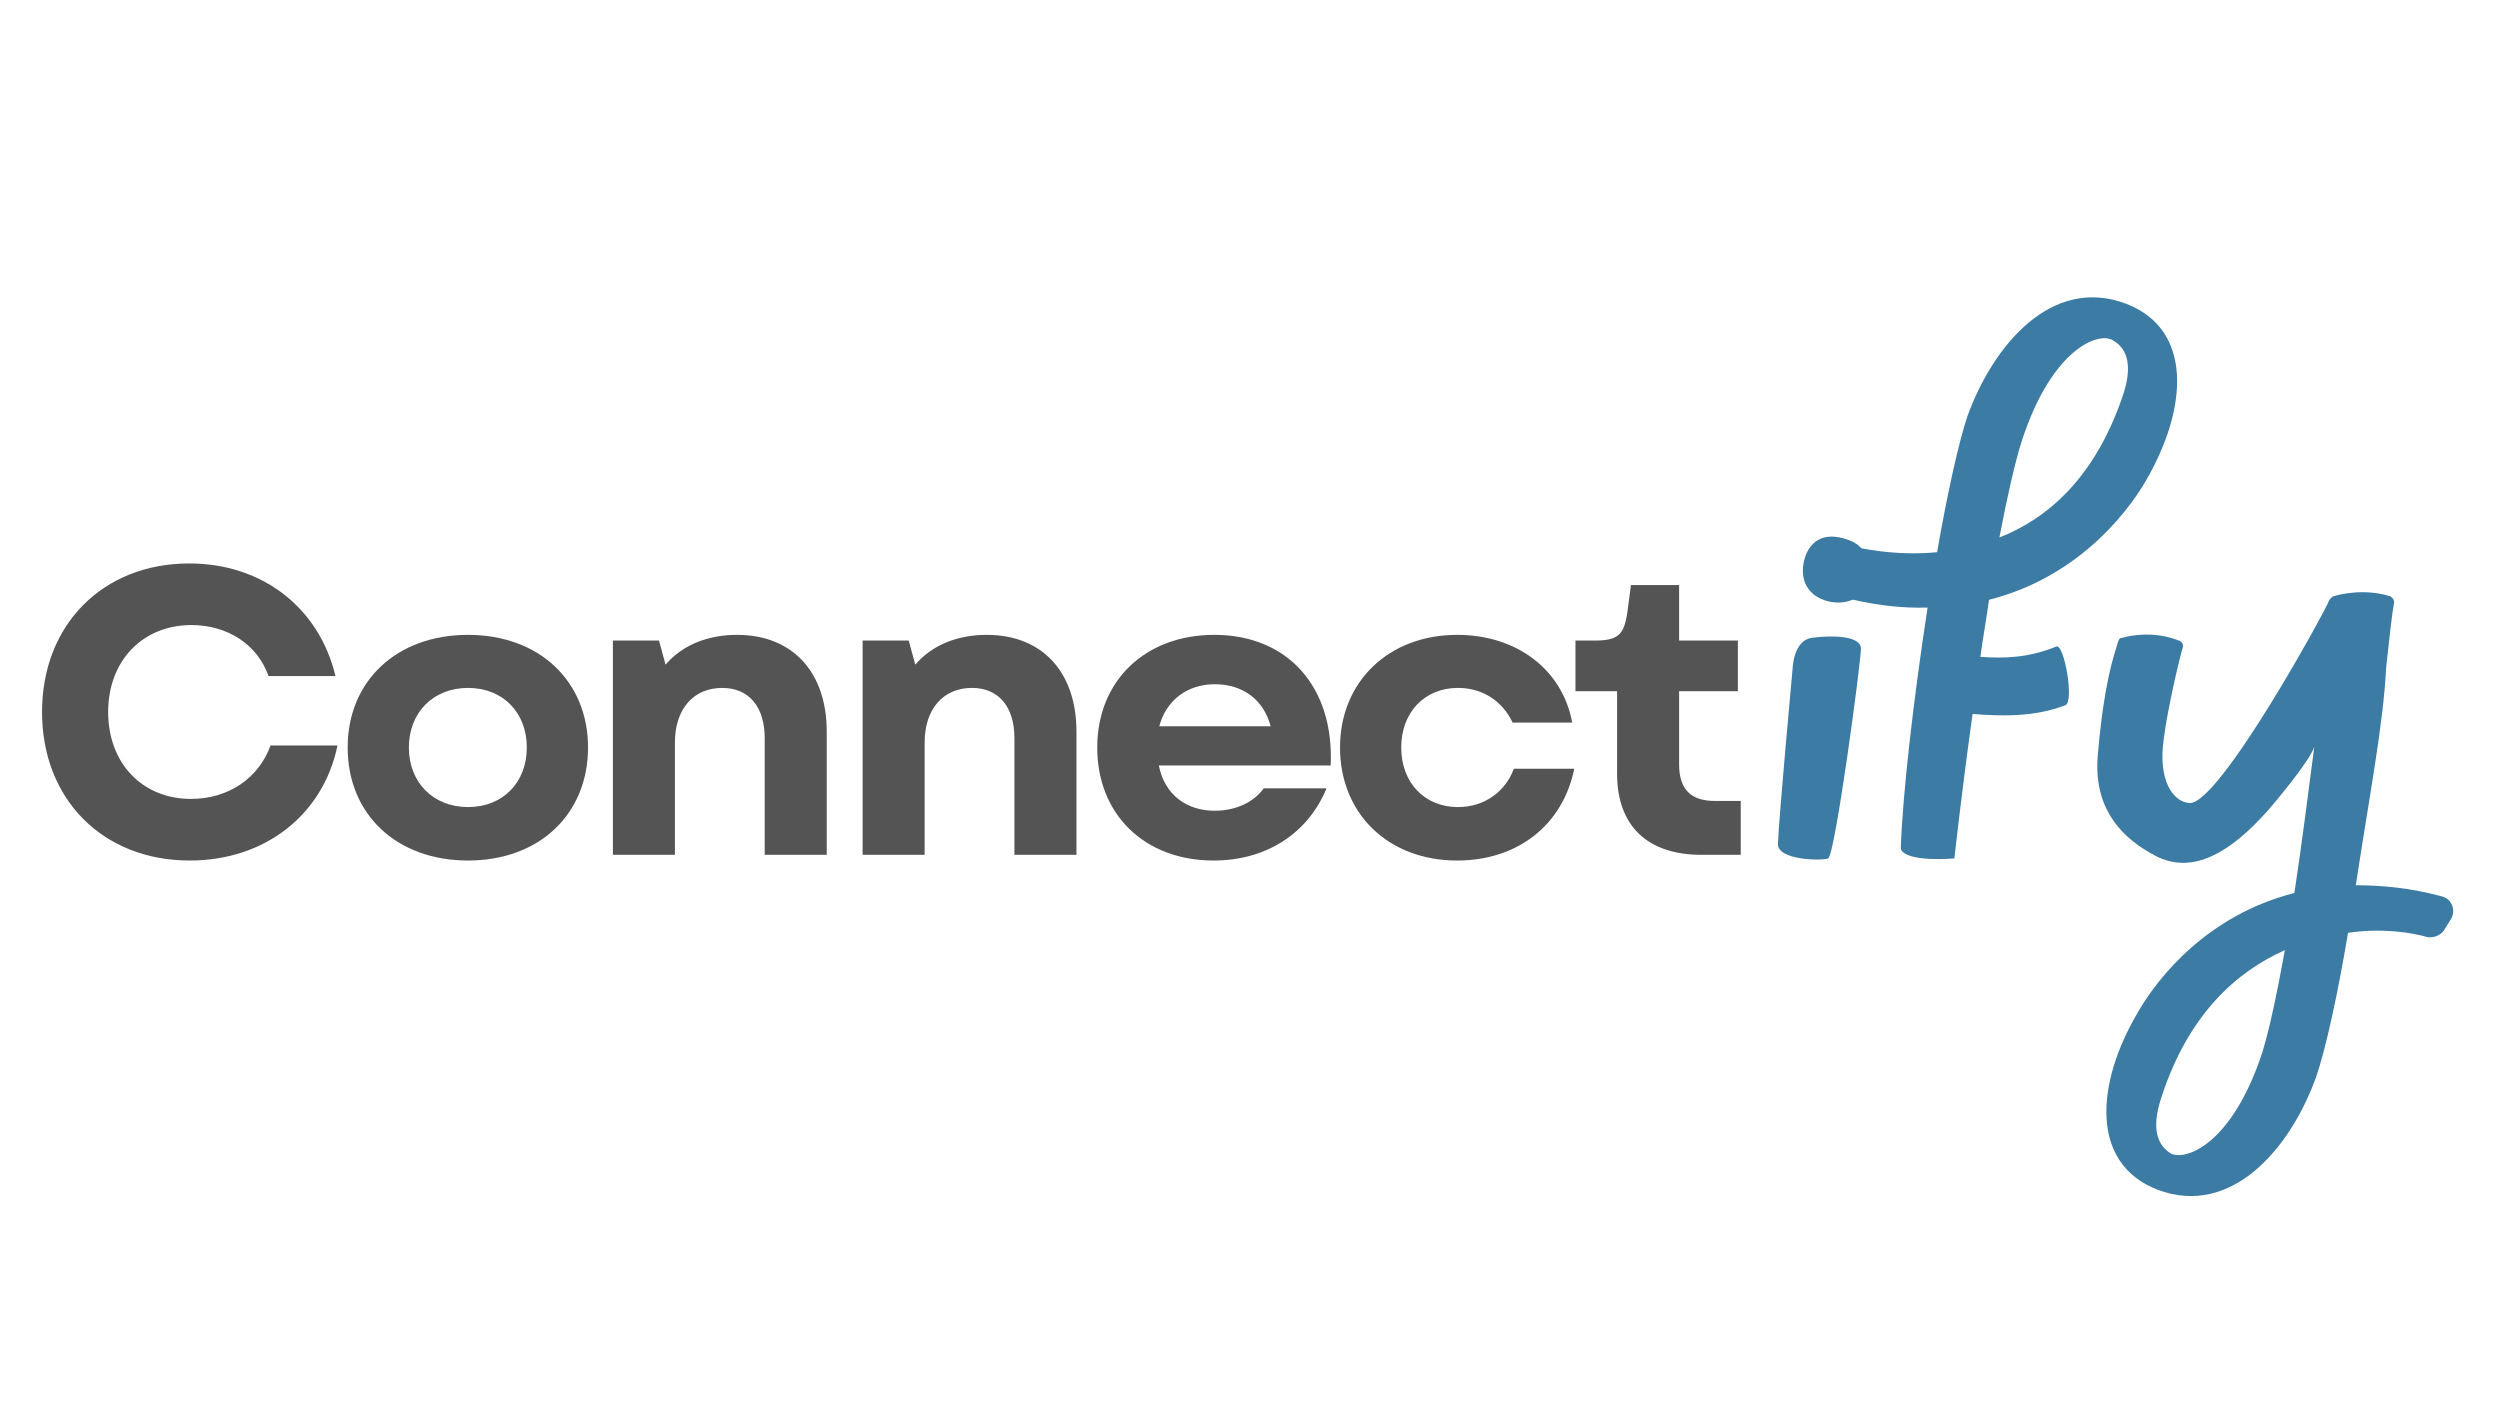
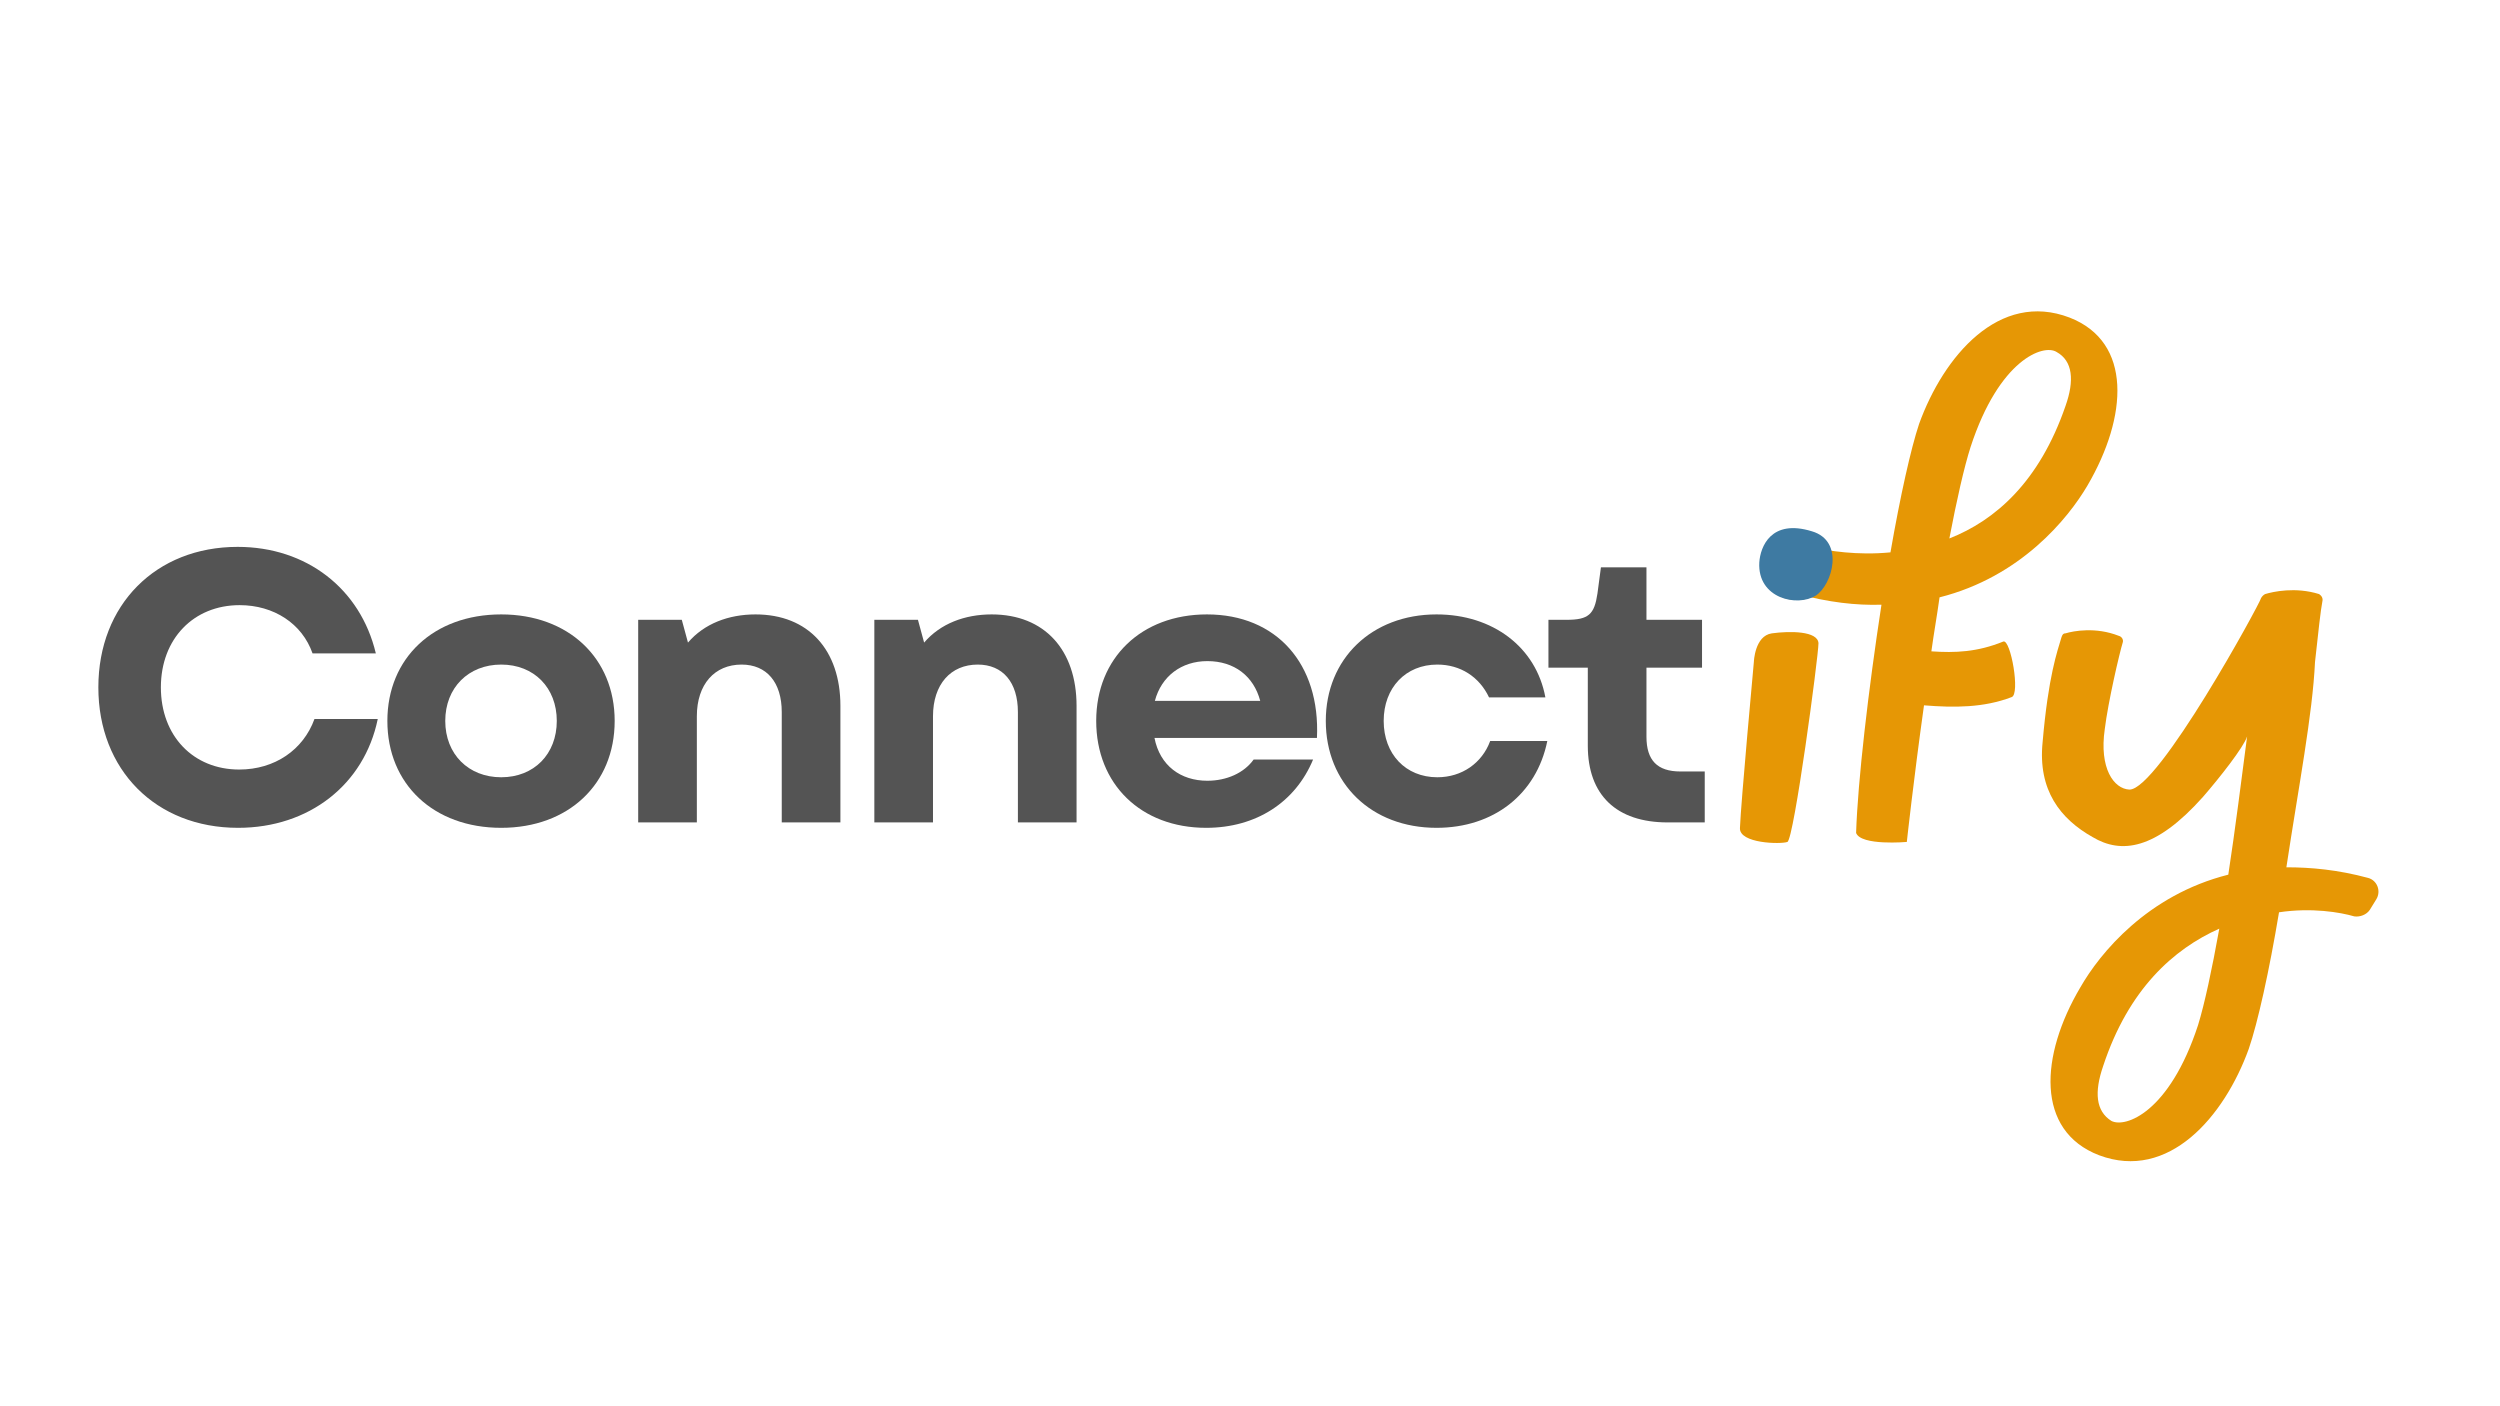
<svg xmlns="http://www.w3.org/2000/svg" width="1366" zoomAndPan="magnify" viewBox="0 0 1024.5 576" height="768" preserveAspectRatio="xMidYMid meet" version="1.0">
  <defs>
    <g />
  </defs>
  <g fill="#545454" fill-opacity="1">
-     <g transform="translate(10.0365, 350.3055)">
+     <g transform="translate(33.50557, 337.0273)">
      <g>
-         <path d="M 67.73 2.34 C 98.504 2.34 122.418 -16.391 128.27 -44.82 L 100.844 -44.82 C 95.996 -31.441 83.617 -22.91 68.234 -22.91 C 48.332 -22.91 34.285 -37.461 34.285 -58.531 C 34.285 -79.605 48.5 -94.156 68.398 -94.156 C 83.285 -94.156 95.492 -86.129 100.008 -73.25 L 127.434 -73.25 C 120.746 -101.348 97.332 -119.406 67.562 -119.406 C 32.109 -119.406 7.191 -94.32 7.191 -58.531 C 7.191 -22.746 32.109 2.34 67.73 2.34 Z M 67.73 2.34 " />
+         <path d="M 64.051 2.215 C 93.148 2.215 115.766 -15.5 121.301 -42.383 L 95.363 -42.383 C 90.777 -29.73 79.074 -21.668 64.523 -21.668 C 45.703 -21.668 32.422 -35.426 32.422 -55.352 C 32.422 -75.277 45.863 -89.039 64.684 -89.039 C 78.758 -89.039 90.305 -81.445 94.574 -69.27 L 120.508 -69.27 C 114.184 -95.84 92.043 -112.918 63.891 -112.918 C 30.363 -112.918 6.801 -89.195 6.801 -55.352 C 6.801 -21.508 30.363 2.215 64.051 2.215 Z M 64.051 2.215 " />
      </g>
    </g>
  </g>
  <g fill="#545454" fill-opacity="1">
-     <g transform="translate(135.9499, 350.3055)">
+     <g transform="translate(152.5761, 337.0273)">
      <g>
-         <path d="M 55.855 2.34 C 84.957 2.34 105.023 -16.555 105.023 -43.984 C 105.023 -71.242 84.957 -90.141 55.855 -90.141 C 26.59 -90.141 6.523 -71.242 6.523 -43.984 C 6.523 -16.555 26.59 2.34 55.855 2.34 Z M 31.609 -43.984 C 31.609 -58.367 41.641 -68.398 55.855 -68.398 C 70.074 -68.398 79.938 -58.367 79.938 -43.984 C 79.938 -29.602 70.074 -19.566 55.855 -19.566 C 41.641 -19.566 31.609 -29.602 31.609 -43.984 Z M 31.609 -43.984 " />
+         <path d="M 52.82 2.215 C 80.34 2.215 99.316 -15.656 99.316 -41.594 C 99.316 -67.371 80.34 -85.242 52.82 -85.242 C 25.145 -85.242 6.168 -67.371 6.168 -41.594 C 6.168 -15.656 25.145 2.215 52.82 2.215 Z M 29.891 -41.594 C 29.891 -55.195 39.379 -64.684 52.82 -64.684 C 66.266 -64.684 75.594 -55.195 75.594 -41.594 C 75.594 -27.992 66.266 -18.504 52.82 -18.504 C 39.379 -18.504 29.891 -27.992 29.891 -41.594 Z M 29.891 -41.594 " />
      </g>
    </g>
  </g>
  <g fill="#545454" fill-opacity="1">
-     <g transform="translate(238.4529, 350.3055)">
+     <g transform="translate(249.5085, 337.0273)">
      <g>
-         <path d="M 12.711 0 L 38.129 0 L 38.129 -45.992 C 38.129 -59.871 45.824 -68.398 57.531 -68.398 C 68.398 -68.398 74.922 -60.707 74.922 -47.828 L 74.922 0 L 100.344 0 L 100.344 -50.504 C 100.344 -74.754 86.461 -90.141 63.551 -90.141 C 51.844 -90.141 41.309 -86.129 34.285 -77.934 L 31.609 -87.801 L 12.711 -87.801 Z M 12.711 0 " />
+         <path d="M 12.02 0 L 36.059 0 L 36.059 -43.492 C 36.059 -56.617 43.332 -64.684 54.402 -64.684 C 64.684 -64.684 70.852 -57.406 70.852 -45.23 L 70.852 0 L 94.891 0 L 94.891 -47.762 C 94.891 -70.691 81.762 -85.242 60.098 -85.242 C 49.027 -85.242 39.062 -81.445 32.422 -73.695 L 29.891 -83.027 L 12.02 -83.027 Z M 12.02 0 " />
      </g>
    </g>
  </g>
  <g fill="#545454" fill-opacity="1">
-     <g transform="translate(340.7886, 350.3055)">
+     <g transform="translate(346.2827, 337.0273)">
      <g>
-         <path d="M 12.711 0 L 38.129 0 L 38.129 -45.992 C 38.129 -59.871 45.824 -68.398 57.531 -68.398 C 68.398 -68.398 74.922 -60.707 74.922 -47.828 L 74.922 0 L 100.344 0 L 100.344 -50.504 C 100.344 -74.754 86.461 -90.141 63.551 -90.141 C 51.844 -90.141 41.309 -86.129 34.285 -77.934 L 31.609 -87.801 L 12.711 -87.801 Z M 12.711 0 " />
+         <path d="M 12.02 0 L 36.059 0 L 36.059 -43.492 C 36.059 -56.617 43.332 -64.684 54.402 -64.684 C 64.684 -64.684 70.852 -57.406 70.852 -45.23 L 70.852 0 L 94.891 0 L 94.891 -47.762 C 94.891 -70.691 81.762 -85.242 60.098 -85.242 C 49.027 -85.242 39.062 -81.445 32.422 -73.695 L 29.891 -83.027 L 12.02 -83.027 Z M 12.02 0 " />
      </g>
    </g>
  </g>
  <g fill="#545454" fill-opacity="1">
-     <g transform="translate(443.1244, 350.3055)">
+     <g transform="translate(443.0569, 337.0273)">
      <g>
-         <path d="M 54.184 2.34 C 75.758 2.34 92.816 -8.695 100.508 -27.258 L 74.754 -27.258 C 70.574 -21.406 63.047 -18.062 54.688 -18.062 C 43.148 -18.062 34.117 -24.582 31.773 -36.625 L 102.184 -36.625 C 103.688 -68.734 84.621 -90.141 54.52 -90.141 C 26.09 -90.141 6.523 -71.242 6.523 -43.984 C 6.523 -16.555 25.922 2.34 54.184 2.34 Z M 31.941 -52.68 C 34.785 -63.383 43.48 -69.906 54.688 -69.906 C 66.395 -69.906 74.754 -63.383 77.598 -52.68 Z M 31.941 -52.68 " />
+         <path d="M 51.238 2.215 C 71.641 2.215 87.773 -8.223 95.047 -25.777 L 70.691 -25.777 C 66.738 -20.242 59.621 -17.078 51.715 -17.078 C 40.801 -17.078 32.262 -23.246 30.047 -34.633 L 96.629 -34.633 C 98.051 -65 80.023 -85.242 51.555 -85.242 C 24.672 -85.242 6.168 -67.371 6.168 -41.594 C 6.168 -15.656 24.512 2.215 51.238 2.215 Z M 30.207 -49.816 C 32.895 -59.938 41.117 -66.105 51.715 -66.105 C 62.785 -66.105 70.691 -59.938 73.383 -49.816 Z M 30.207 -49.816 " />
      </g>
    </g>
  </g>
  <g fill="#545454" fill-opacity="1">
-     <g transform="translate(542.6174, 350.3055)">
+     <g transform="translate(537.1429, 337.0273)">
      <g>
-         <path d="M 54.52 2.34 C 79.27 2.34 97.832 -12.207 102.516 -35.285 L 77.766 -35.285 C 74.254 -25.754 65.559 -19.566 54.855 -19.566 C 41.141 -19.566 31.609 -29.602 31.609 -43.984 C 31.609 -58.367 41.141 -68.398 54.855 -68.398 C 64.887 -68.398 73.082 -63.047 77.262 -54.184 L 101.68 -54.184 C 97.668 -75.926 78.938 -90.141 54.52 -90.141 C 26.422 -90.141 6.523 -70.91 6.523 -43.984 C 6.523 -16.891 26.258 2.34 54.52 2.34 Z M 54.52 2.34 " />
+         <path d="M 51.555 2.215 C 74.961 2.215 92.516 -11.543 96.945 -33.371 L 73.539 -33.371 C 70.219 -24.355 61.996 -18.504 51.871 -18.504 C 38.906 -18.504 29.891 -27.992 29.891 -41.594 C 29.891 -55.195 38.906 -64.684 51.871 -64.684 C 61.363 -64.684 69.109 -59.621 73.066 -51.238 L 96.156 -51.238 C 92.359 -71.801 74.645 -85.242 51.555 -85.242 C 24.988 -85.242 6.168 -67.055 6.168 -41.594 C 6.168 -15.973 24.828 2.215 51.555 2.215 Z M 51.555 2.215 " />
      </g>
    </g>
  </g>
  <g fill="#545454" fill-opacity="1">
-     <g transform="translate(642.2776, 350.3055)">
+     <g transform="translate(631.387, 337.0273)">
      <g>
-         <path d="M 55.02 0 L 71.074 0 L 71.074 -22.074 L 60.539 -22.074 C 50.504 -22.074 45.824 -26.926 45.824 -37.125 L 45.824 -67.062 L 69.906 -67.062 L 69.906 -87.801 L 45.824 -87.801 L 45.824 -110.543 L 26.09 -110.543 L 24.582 -99.172 C 23.246 -90.141 20.738 -87.801 11.203 -87.801 L 3.344 -87.801 L 3.344 -67.062 L 20.402 -67.062 L 20.402 -33.281 C 20.402 -11.875 32.777 0 55.02 0 Z M 55.02 0 " />
+         <path d="M 52.031 0 L 67.215 0 L 67.215 -20.875 L 57.25 -20.875 C 47.762 -20.875 43.332 -25.461 43.332 -35.109 L 43.332 -63.418 L 66.105 -63.418 L 66.105 -83.027 L 43.332 -83.027 L 43.332 -104.535 L 24.672 -104.535 L 23.246 -93.781 C 21.984 -85.242 19.609 -83.027 10.598 -83.027 L 3.164 -83.027 L 3.164 -63.418 L 19.293 -63.418 L 19.293 -31.473 C 19.293 -11.23 30.996 0 52.031 0 Z M 52.031 0 " />
      </g>
    </g>
  </g>
-   <g fill="#3b7ba4" fill-opacity="1">
-     <g transform="translate(735.6863, 352.1404)">
+   <g fill="#e69705" fill-opacity="1">
+     <g transform="translate(719.7349, 345.3613)">
      <g>
-         <path d="M 6.734 -90.754 C -0.711 -89.691 -1.062 -78.348 -1.062 -78.348 C -1.062 -78.348 -6.734 -16.66 -7.09 -6.383 C -7.445 0.355 10.637 0.711 13.473 -0.355 C 16.309 -1.418 26.941 -80.828 26.941 -86.5 C 26.59 -91.82 14.535 -91.82 6.734 -90.754 Z M 24.105 -106.707 C 29.07 -109.543 34.742 -126.207 21.98 -130.816 C 7.445 -136.133 3.547 -125.145 3.191 -119.469 C 2.129 -106.352 17.016 -102.809 24.105 -106.707 Z M 24.105 -106.707 " />
+         <path d="M 6.371 -85.816 C -0.672 -84.812 -1.004 -74.086 -1.004 -74.086 C -1.004 -74.086 -6.371 -15.754 -6.703 -6.035 C -7.039 0.336 10.059 0.672 12.738 -0.336 C 15.422 -1.34 25.477 -76.43 25.477 -81.797 C 25.141 -86.824 13.746 -86.824 6.371 -85.816 Z M 22.797 -100.902 C 27.488 -103.586 32.852 -119.34 20.785 -123.699 C 7.039 -128.727 3.352 -118.336 3.016 -112.973 C 2.012 -100.566 16.09 -97.215 22.797 -100.902 Z M 22.797 -100.902 " />
      </g>
    </g>
  </g>
-   <g fill="#3b7ba4" fill-opacity="1">
-     <g transform="translate(785.6722, 352.1404)">
+   <g fill="#e69705" fill-opacity="1">
+     <g transform="translate(767.001, 345.3613)">
      <g>
-         <path d="M 85.793 -227.598 C 55.305 -239.297 31.195 -210.934 20.562 -181.512 C 17.016 -170.875 12.406 -150.312 8.152 -125.852 C -6.383 -124.434 -18.789 -126.562 -25.523 -127.98 C -28.359 -128.688 -31.195 -126.914 -32.613 -124.434 L -36.16 -116.633 C -37.578 -113.09 -35.805 -108.836 -31.906 -107.773 C -18.789 -104.227 -6.734 -102.809 4.254 -103.164 C -1.418 -66.293 -6.027 -26.59 -6.734 -4.254 C -4.609 1.418 15.242 -0.355 15.242 -0.355 C 15.242 -0.355 18.082 -26.59 22.688 -59.559 C 35.805 -58.496 48.566 -58.496 60.621 -63.102 C 64.52 -64.168 60.266 -88.273 57.078 -87.211 C 45.73 -82.602 36.16 -82.246 25.879 -82.957 C 26.941 -90.754 28.359 -98.555 29.426 -106.352 C 64.52 -115.215 85.082 -140.387 93.59 -154.922 C 110.961 -184.699 113.09 -216.961 85.793 -227.598 Z M 84.02 -189.309 C 72.676 -156.34 53.531 -139.676 33.68 -131.879 C 36.871 -148.539 40.059 -162.723 42.895 -171.582 C 55.305 -209.516 74.449 -216.254 80.121 -212.707 C 87.211 -208.809 87.918 -200.301 84.02 -189.309 Z M 84.02 -189.309 " />
+         <path d="M 81.125 -215.215 C 52.297 -226.277 29.5 -199.461 19.441 -171.637 C 16.09 -161.578 11.734 -142.137 7.711 -119.004 C -6.035 -117.664 -17.766 -119.676 -24.137 -121.016 C -26.816 -121.688 -29.5 -120.012 -30.84 -117.664 L -34.191 -110.289 C -35.535 -106.938 -33.859 -102.914 -30.172 -101.91 C -17.766 -98.555 -6.371 -97.215 4.023 -97.551 C -1.34 -62.688 -5.699 -25.141 -6.371 -4.023 C -4.359 1.34 14.414 -0.336 14.414 -0.336 C 14.414 -0.336 17.098 -25.141 21.453 -56.316 C 33.859 -55.312 45.926 -55.312 57.324 -59.672 C 61.012 -60.676 56.988 -83.473 53.973 -82.465 C 43.242 -78.109 34.191 -77.773 24.473 -78.441 C 25.477 -85.816 26.816 -93.191 27.824 -100.566 C 61.012 -108.949 80.453 -132.75 88.5 -146.492 C 104.926 -174.652 106.938 -205.156 81.125 -215.215 Z M 79.449 -179.012 C 68.723 -147.836 50.617 -132.078 31.848 -124.703 C 34.863 -140.461 37.879 -153.867 40.562 -162.25 C 52.297 -198.117 70.398 -204.488 75.762 -201.137 C 82.465 -197.449 83.137 -189.402 79.449 -179.012 Z M 79.449 -179.012 " />
      </g>
    </g>
  </g>
-   <g fill="#3b7ba4" fill-opacity="1">
-     <g transform="translate(868.9822, 352.1404)">
+   <g fill="#e69705" fill-opacity="1">
+     <g transform="translate(845.778, 345.3613)">
      <g>
-         <path d="M 96.426 10.637 C 101.746 -24.461 107.773 -55.66 108.836 -78.348 C 110.254 -91.465 111.316 -101.035 112.027 -104.582 C 112.379 -106 111.672 -107.062 110.609 -107.773 C 100.328 -110.961 90.754 -108.836 87.211 -107.773 C 86.5 -107.418 85.793 -106.707 85.438 -106 C 85.082 -103.871 40.77 -22.688 28.359 -23.043 C 21.625 -23.398 15.242 -32.262 17.727 -49.277 C 19.145 -60.977 24.105 -82.246 25.523 -86.855 C 25.879 -87.918 25.172 -89.336 23.754 -89.691 C 13.824 -93.59 4.254 -91.82 0.711 -90.754 C -0.355 -90.754 -0.711 -90.047 -1.062 -88.98 C -2.836 -82.957 -6.734 -72.32 -9.219 -43.605 C -11.344 -22.688 -1.418 -10.281 12.406 -2.48 C 24.816 4.965 39.707 3.191 60.266 -19.852 C 67.355 -28.008 77.992 -41.477 79.41 -46.086 C 77.285 -29.777 74.094 -4.609 71.258 13.824 C 36.16 22.688 15.598 47.859 7.09 62.75 C -10.281 92.172 -12.406 124.789 15.242 135.422 C 45.379 146.77 69.484 118.762 80.121 89.336 C 84.02 77.992 88.98 55.66 93.238 30.133 C 107.418 28.008 119.824 30.133 125.852 31.906 C 128.332 32.262 131.168 31.195 132.586 29.07 L 135.422 24.461 C 137.551 20.918 135.777 16.309 131.879 15.242 C 118.762 11.699 107.062 10.637 96.426 10.637 Z M 58.141 79.055 C 45.73 116.988 26.59 123.723 20.562 120.535 C 13.824 116.281 13.117 108.125 17.016 96.781 C 28.008 63.457 47.504 46.086 67.355 37.223 C 64.168 54.949 60.977 69.84 58.141 79.055 Z M 58.141 79.055 " />
+         <path d="M 91.18 10.059 C 96.211 -23.129 101.91 -52.629 102.914 -74.086 C 104.254 -86.488 105.262 -95.539 105.93 -98.891 C 106.266 -100.23 105.598 -101.238 104.59 -101.91 C 94.867 -104.926 85.816 -102.914 82.465 -101.91 C 81.797 -101.574 81.125 -100.902 80.789 -100.23 C 80.453 -98.223 38.551 -21.453 26.816 -21.789 C 20.449 -22.125 14.414 -30.504 16.762 -46.598 C 18.102 -57.66 22.797 -77.773 24.137 -82.129 C 24.473 -83.137 23.801 -84.477 22.461 -84.812 C 13.074 -88.5 4.023 -86.824 0.672 -85.816 C -0.336 -85.816 -0.672 -85.148 -1.004 -84.141 C -2.684 -78.441 -6.371 -68.387 -8.715 -41.234 C -10.727 -21.453 -1.34 -9.723 11.734 -2.348 C 23.465 4.691 37.547 3.016 56.988 -18.773 C 63.691 -26.484 73.75 -39.223 75.09 -43.578 C 73.078 -28.16 70.062 -4.359 67.379 13.074 C 34.191 21.453 14.75 45.254 6.703 59.336 C -9.723 87.16 -11.734 118 14.414 128.055 C 42.91 138.785 65.703 112.301 75.762 84.477 C 79.449 73.75 84.141 52.629 88.164 28.496 C 101.574 26.484 113.305 28.496 119.004 30.172 C 121.352 30.504 124.035 29.5 125.375 27.488 L 128.055 23.129 C 130.066 19.777 128.391 15.422 124.703 14.414 C 112.301 11.062 101.238 10.059 91.18 10.059 Z M 54.977 74.754 C 43.242 110.625 25.141 116.992 19.441 113.977 C 13.074 109.953 12.402 102.242 16.09 91.516 C 26.484 60.004 44.922 43.578 63.691 35.199 C 60.676 51.961 57.66 66.039 54.977 74.754 Z M 54.977 74.754 " />
+       </g>
+     </g>
+   </g>
+   <g fill="#3e7aa2" fill-opacity="1">
+     <g transform="translate(702.9942, 246.0676)">
+       <g>
+         <path d="M 41.117 -1.996 C 47.902 -6.387 53.09 -24.352 39.52 -28.344 C 22.754 -33.531 18.363 -21.953 17.965 -15.566 C 17.164 -0.797 33.531 2.793 41.117 -1.996 Z M 41.117 -1.996 " />
      </g>
    </g>
  </g>
</svg>
